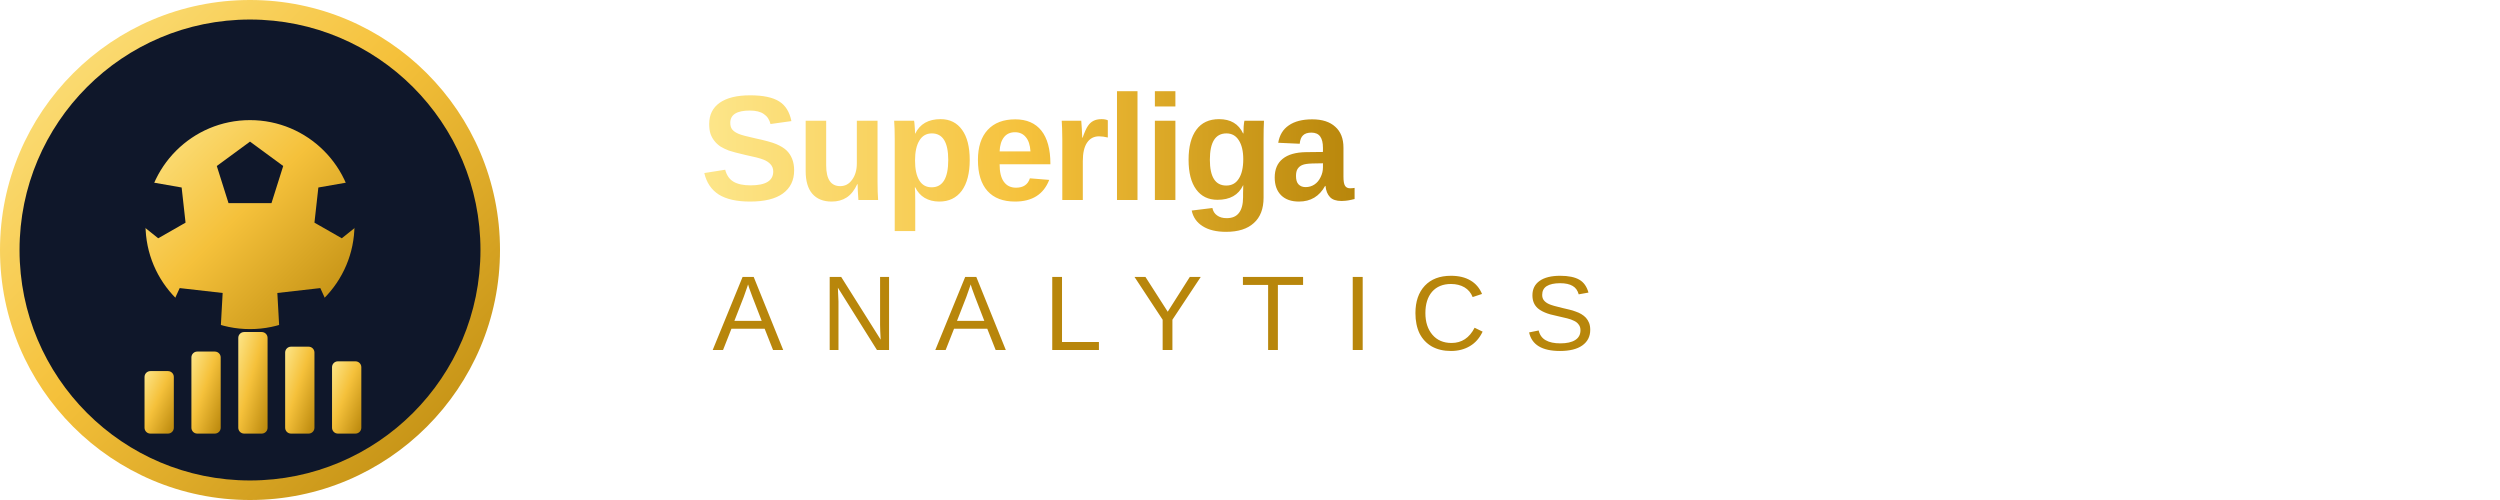
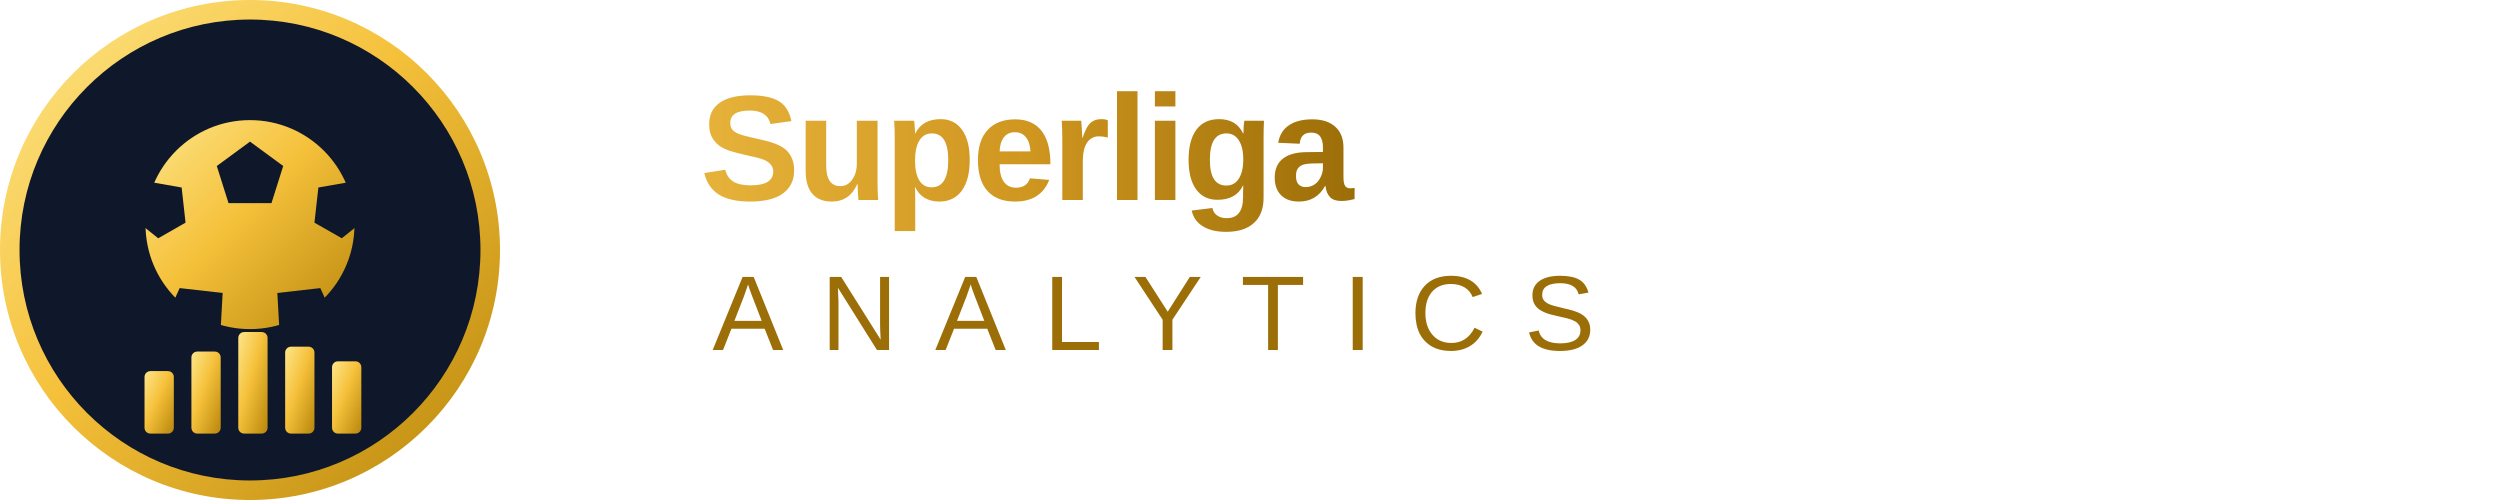
<svg xmlns="http://www.w3.org/2000/svg" viewBox="0 0 200 40">
  <defs>
    <linearGradient id="gold" x1="0%" y1="0%" x2="100%" y2="100%">
      <stop offset="0%" stop-color="#FDE68A" />
      <stop offset="45%" stop-color="#F5C13B" />
      <stop offset="100%" stop-color="#B8860B" />
    </linearGradient>
    <linearGradient id="goldH" x1="0%" y1="0%" x2="100%" y2="0%">
-       <stop offset="0%" stop-color="#FDE68A" />
-       <stop offset="50%" stop-color="#F5C13B" />
-       <stop offset="100%" stop-color="#B8860B" />
+       <stop offset="0%" stop-color="#E6B23A" />
+       <stop offset="50%" stop-color="#CF9620" />
+       <stop offset="100%" stop-color="#9C6E08" />
    </linearGradient>
    <clipPath id="ball">
      <circle cx="256" cy="230" r="110" />
    </clipPath>
  </defs>
  <svg x="0" y="0" width="40" height="40" viewBox="0 0 512 512">
    <circle cx="256" cy="256" r="256" fill="url(#gold)" />
    <circle cx="256" cy="256" r="236" fill="#0F172A" />
    <circle cx="256" cy="230" r="110" fill="url(#gold)" />
    <g clip-path="url(#ball)">
      <polygon points="256,145 290,170 278,208 234,208 222,170" fill="#0F172A" />
      <polygon points="366,185 380,220 350,244 322,228 326,192" fill="#0F172A" />
      <polygon points="328,295 344,330 316,352 286,336 284,300" fill="#0F172A" />
      <polygon points="184,295 168,330 196,352 226,336 228,300" fill="#0F172A" />
      <polygon points="146,185 186,192 190,228 162,244 132,220" fill="#0F172A" />
    </g>
    <circle cx="256" cy="230" r="110" fill="none" stroke="#0F172A" stroke-width="6" />
    <rect x="148" y="380" width="30" height="64" rx="6" fill="url(#gold)" />
    <rect x="196" y="360" width="30" height="84" rx="6" fill="url(#gold)" />
    <rect x="244" y="340" width="30" height="104" rx="6" fill="url(#gold)" />
    <rect x="292" y="355" width="30" height="89" rx="6" fill="url(#gold)" />
    <rect x="340" y="370" width="30" height="74" rx="6" fill="url(#gold)" />
  </svg>
  <line x1="48" y1="5" x2="48" y2="35" stroke="url(#goldH)" stroke-width="1.5" />
  <text x="56" y="16" font-family="Arial Black, Arial, sans-serif" font-weight="900" font-size="12" fill="url(#goldH)" letter-spacing="-0.3">Superliga</text>
-   <text x="57" y="28" font-family="Arial, Helvetica, sans-serif" font-weight="400" font-size="8.5" fill="#B8860B" letter-spacing="3">ANALYTICS</text>
+   <text x="57" y="28" font-family="Arial, Helvetica, sans-serif" font-weight="400" font-size="8.5" fill="#9C6E08" letter-spacing="3">ANALYTICS</text>
</svg>
